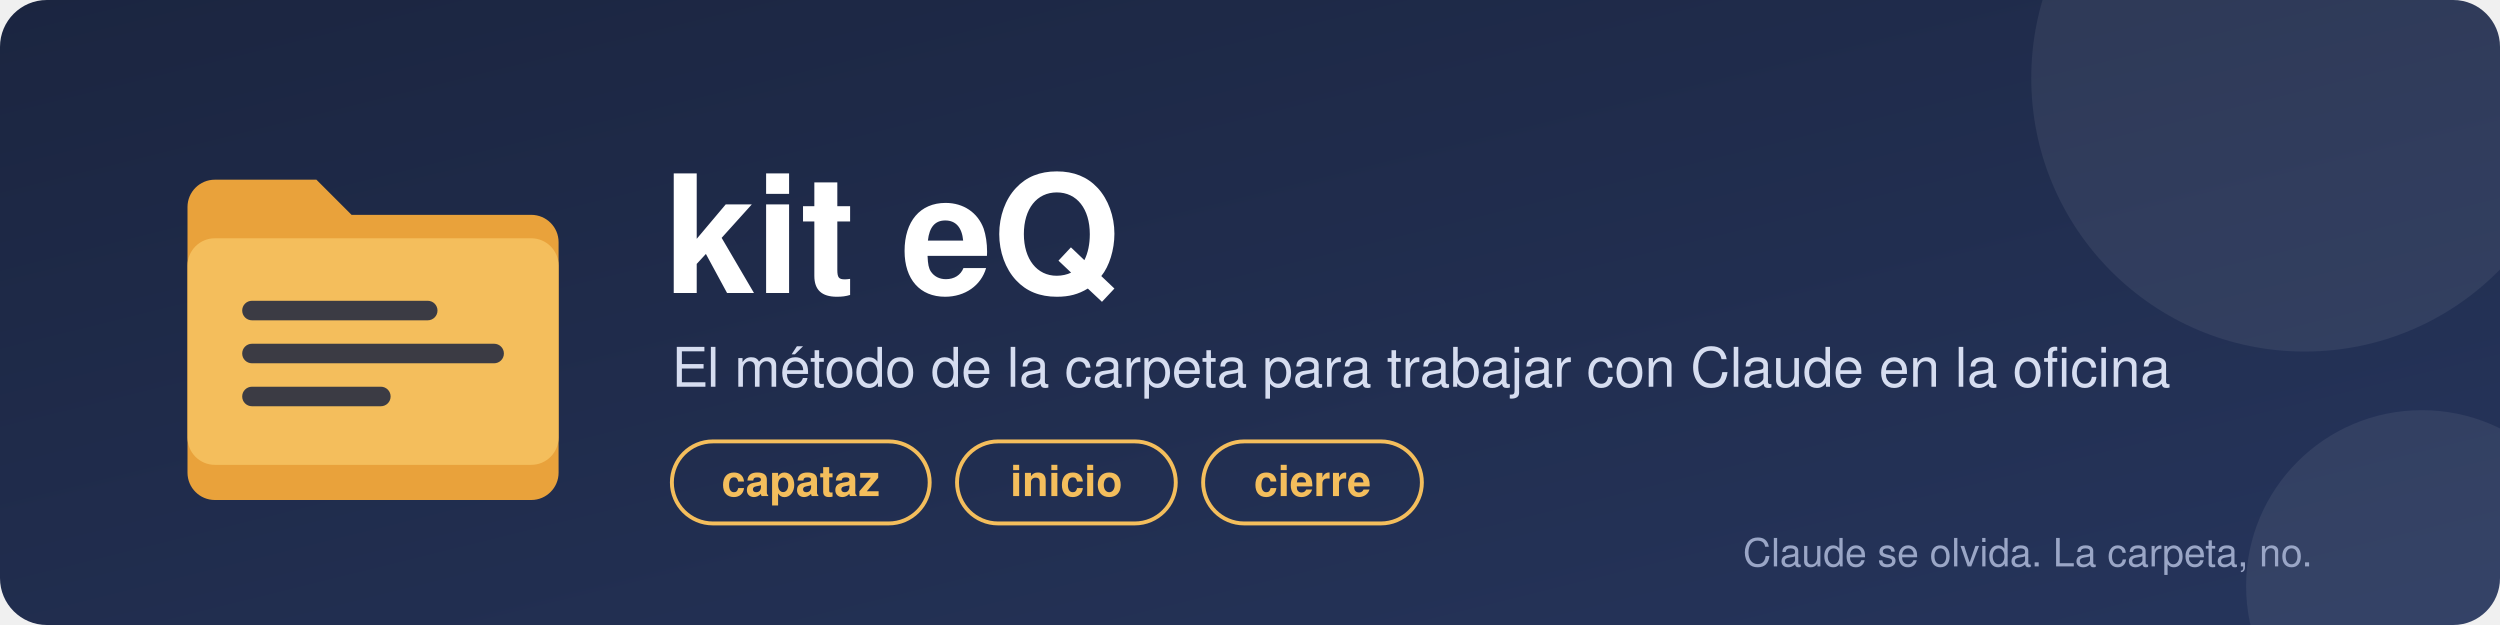
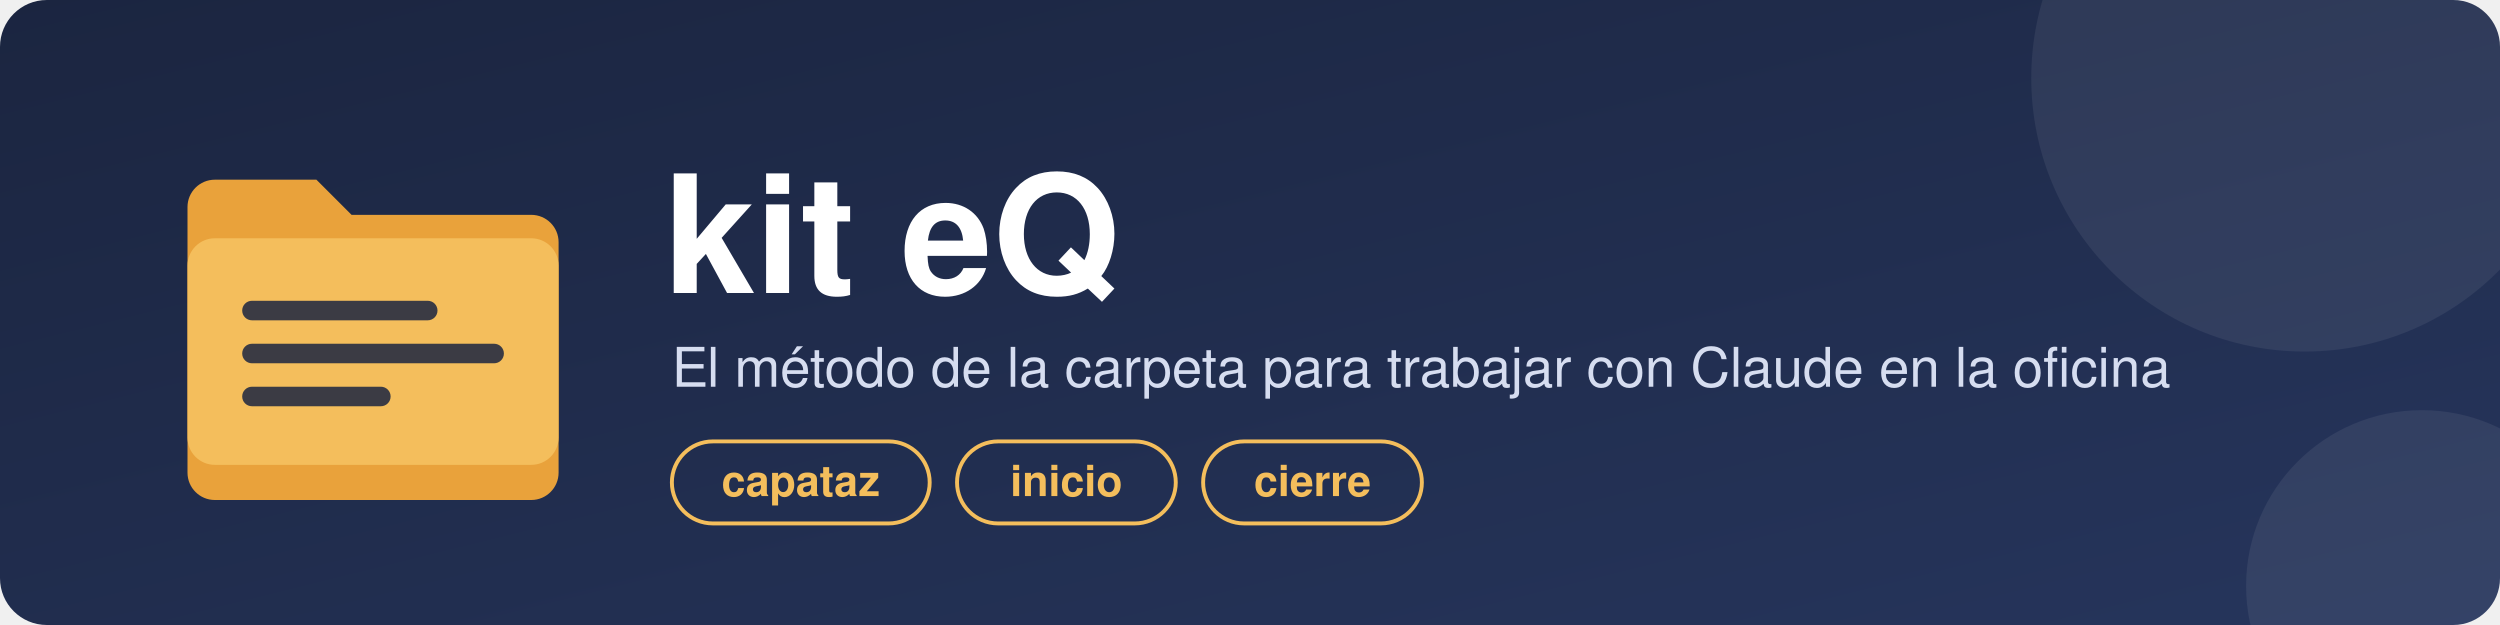
<svg xmlns="http://www.w3.org/2000/svg" width="1280" height="320" viewBox="0 0 1280 320" role="img" aria-labelledby="t d">
  <defs>
    <linearGradient id="fondo" x1="0" y1="0" x2="1" y2="1">
      <stop offset="0" stop-color="#1B2540" />
      <stop offset="1" stop-color="#26355C" />
    </linearGradient>
    <clipPath id="borde">
      <rect width="1280" height="320" rx="24" />
    </clipPath>
  </defs>
  <rect width="1280" height="320" rx="24" fill="url(#fondo)" />
  <g opacity="0.07" fill="#FFFFFF" clip-path="url(#borde)">
    <circle cx="1180" cy="40" r="140" />
    <circle cx="1240" cy="300" r="90" />
  </g>
  <g transform="translate(96 78)">
    <path d="M0 28 a14 14 0 0 1 14 -14 h52 l18 18 h92 a14 14 0 0 1 14 14 v118 a14 14 0 0 1 -14 14 h-162 a14 14 0 0 1 -14 -14 z" fill="#E9A23B" />
    <path d="M0 58 a14 14 0 0 1 14 -14 h162 a14 14 0 0 1 14 14 v88 a14 14 0 0 1 -14 14 h-162 a14 14 0 0 1 -14 -14 z" fill="#F4BE5C" />
    <g fill="#1B2540" opacity="0.85">
      <rect x="28" y="76" width="100" height="10" rx="5" />
      <rect x="28" y="98" width="134" height="10" rx="5" />
      <rect x="28" y="120" width="76" height="10" rx="5" />
    </g>
  </g>
  <g font-family="'Segoe UI', 'Helvetica Neue', Helvetica, Arial, sans-serif">
    <text x="340" y="150" font-size="84" font-weight="700" fill="#FFFFFF">kit eQ</text>
    <text x="344" y="198" font-size="28" fill="#D6DDF0">El método de la carpeta para trabajar con Claude en la oficina</text>
    <g font-size="22" font-weight="600">
      <rect x="344" y="226" width="132" height="42" rx="21" fill="none" stroke="#F4BE5C" stroke-width="2" />
      <text x="410" y="254" text-anchor="middle" fill="#F4BE5C">capataz</text>
      <rect x="490" y="226" width="112" height="42" rx="21" fill="none" stroke="#F4BE5C" stroke-width="2" />
      <text x="546" y="254" text-anchor="middle" fill="#F4BE5C">inicio</text>
      <rect x="616" y="226" width="112" height="42" rx="21" fill="none" stroke="#F4BE5C" stroke-width="2" />
      <text x="672" y="254" text-anchor="middle" fill="#F4BE5C">cierre</text>
    </g>
-     <text x="1184" y="290" text-anchor="end" font-size="20" fill="#9AA6C6">Claude se olvida. La carpeta, no.</text>
  </g>
</svg>
